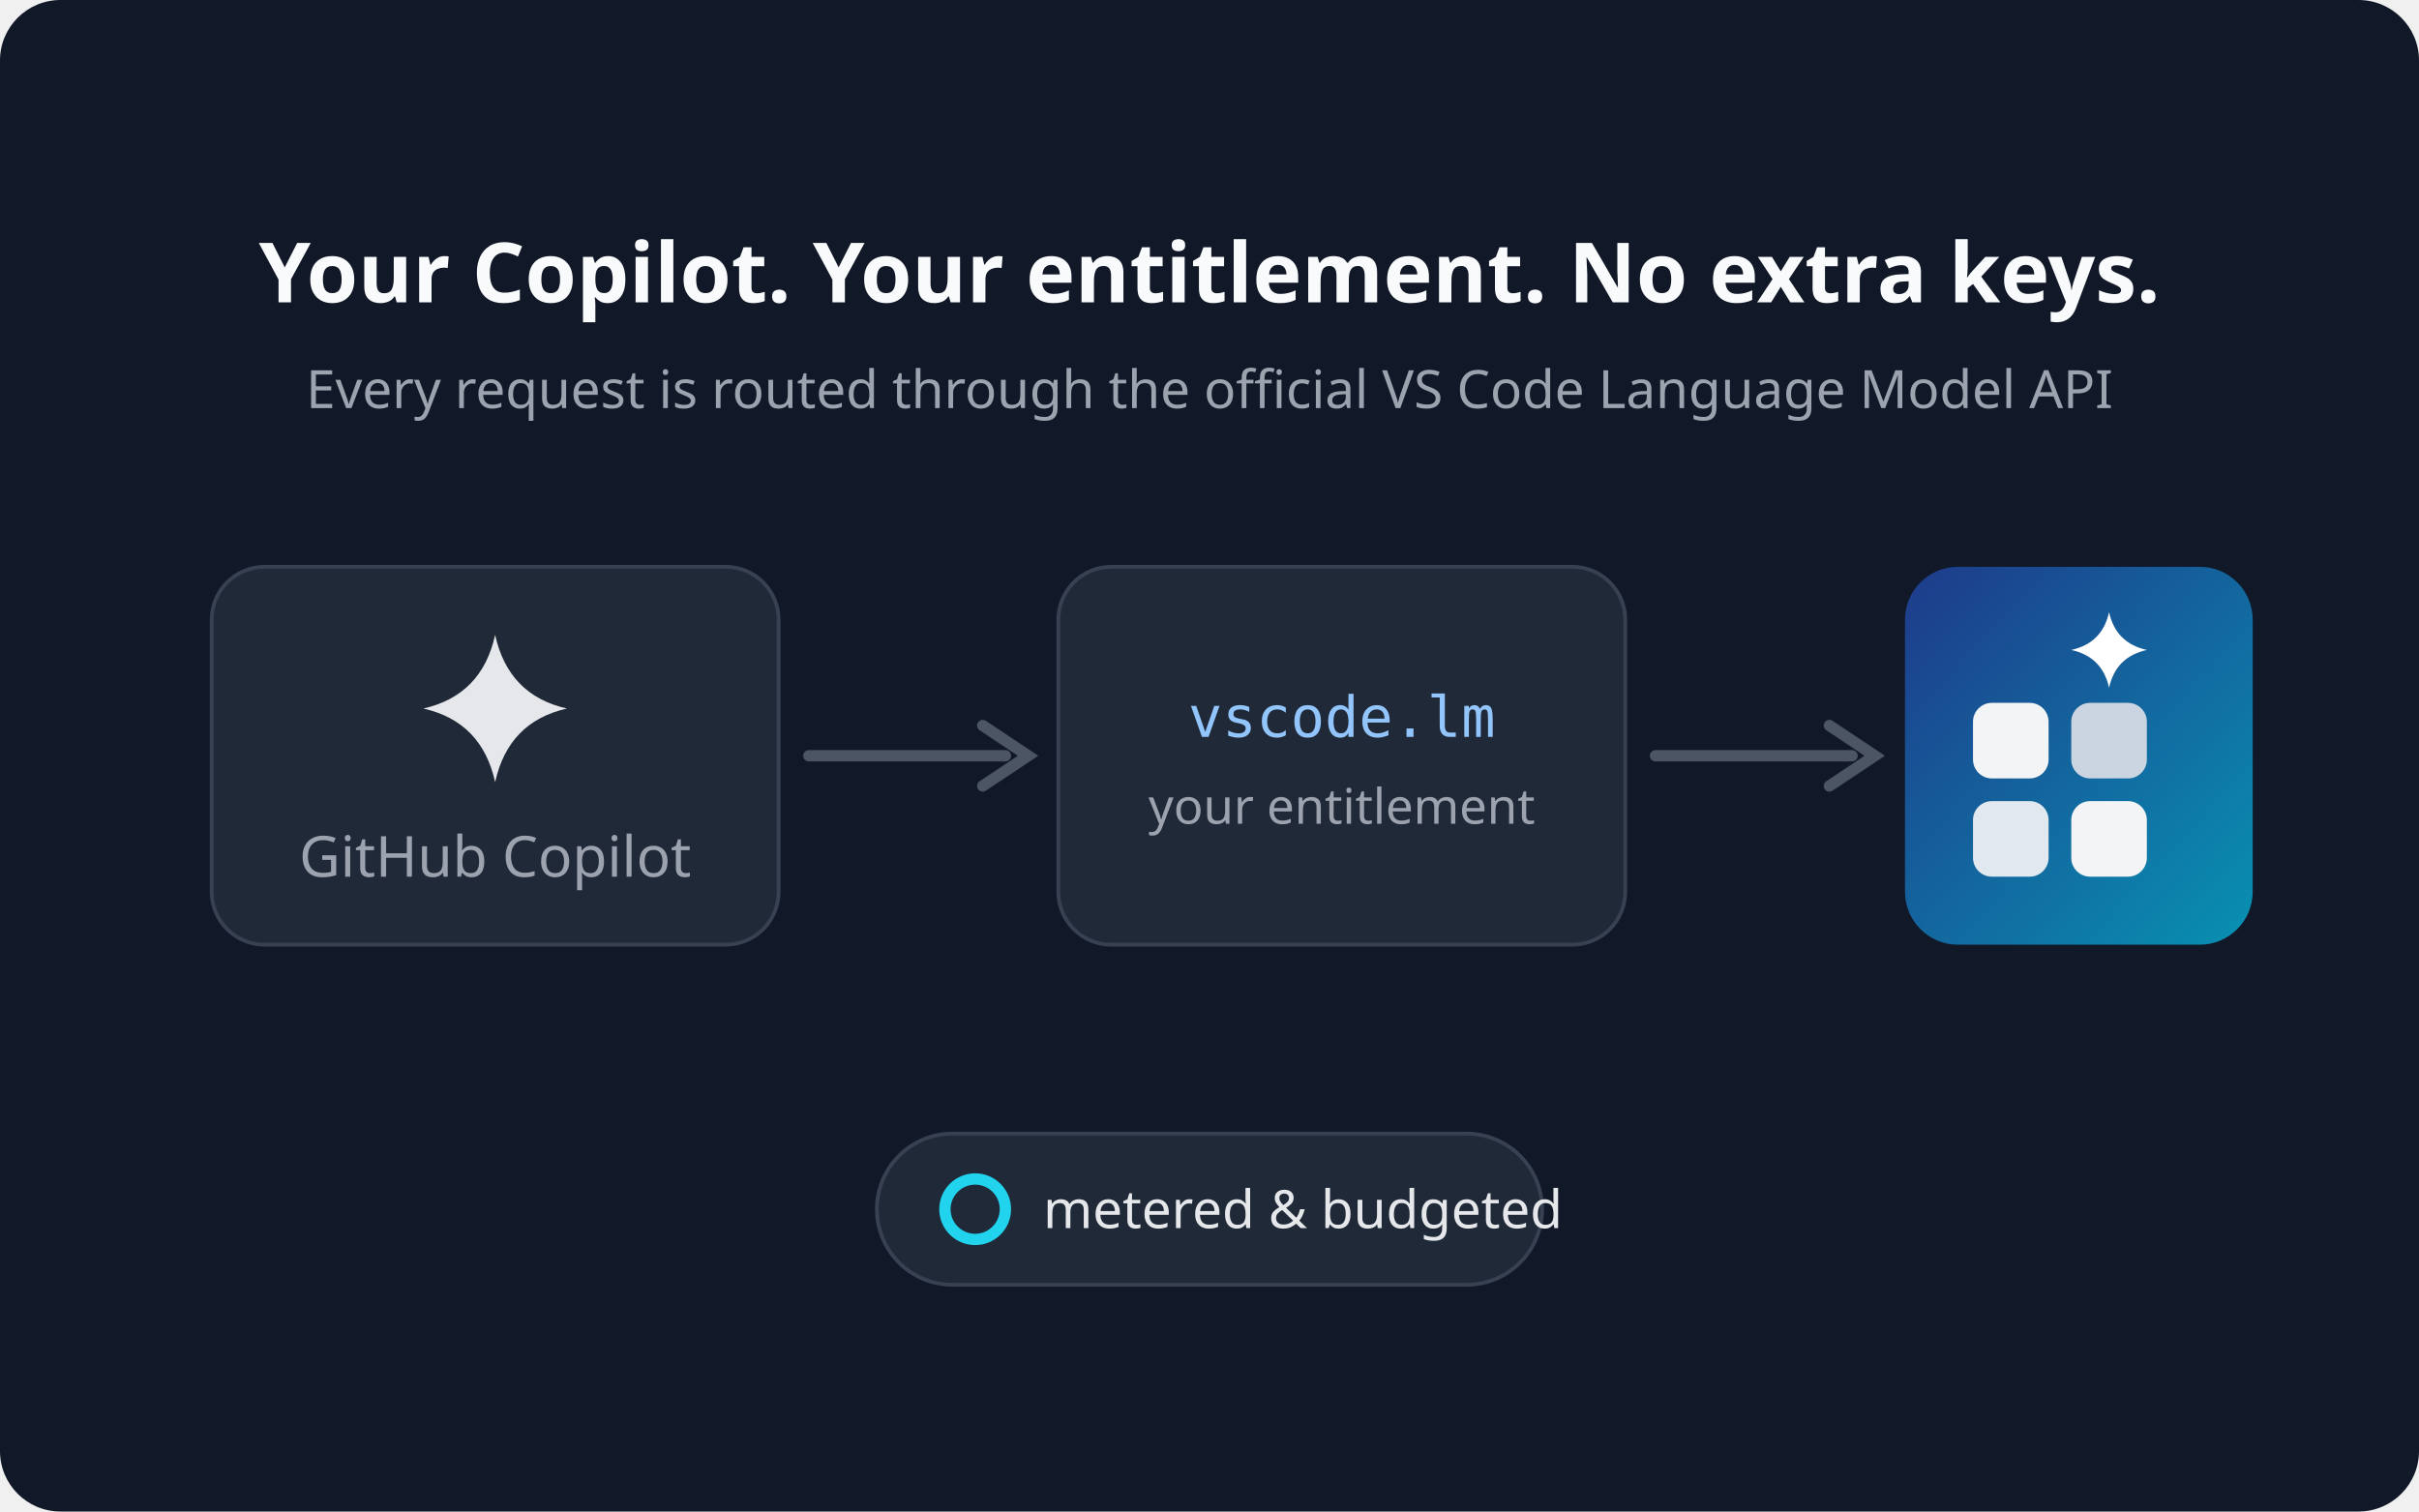
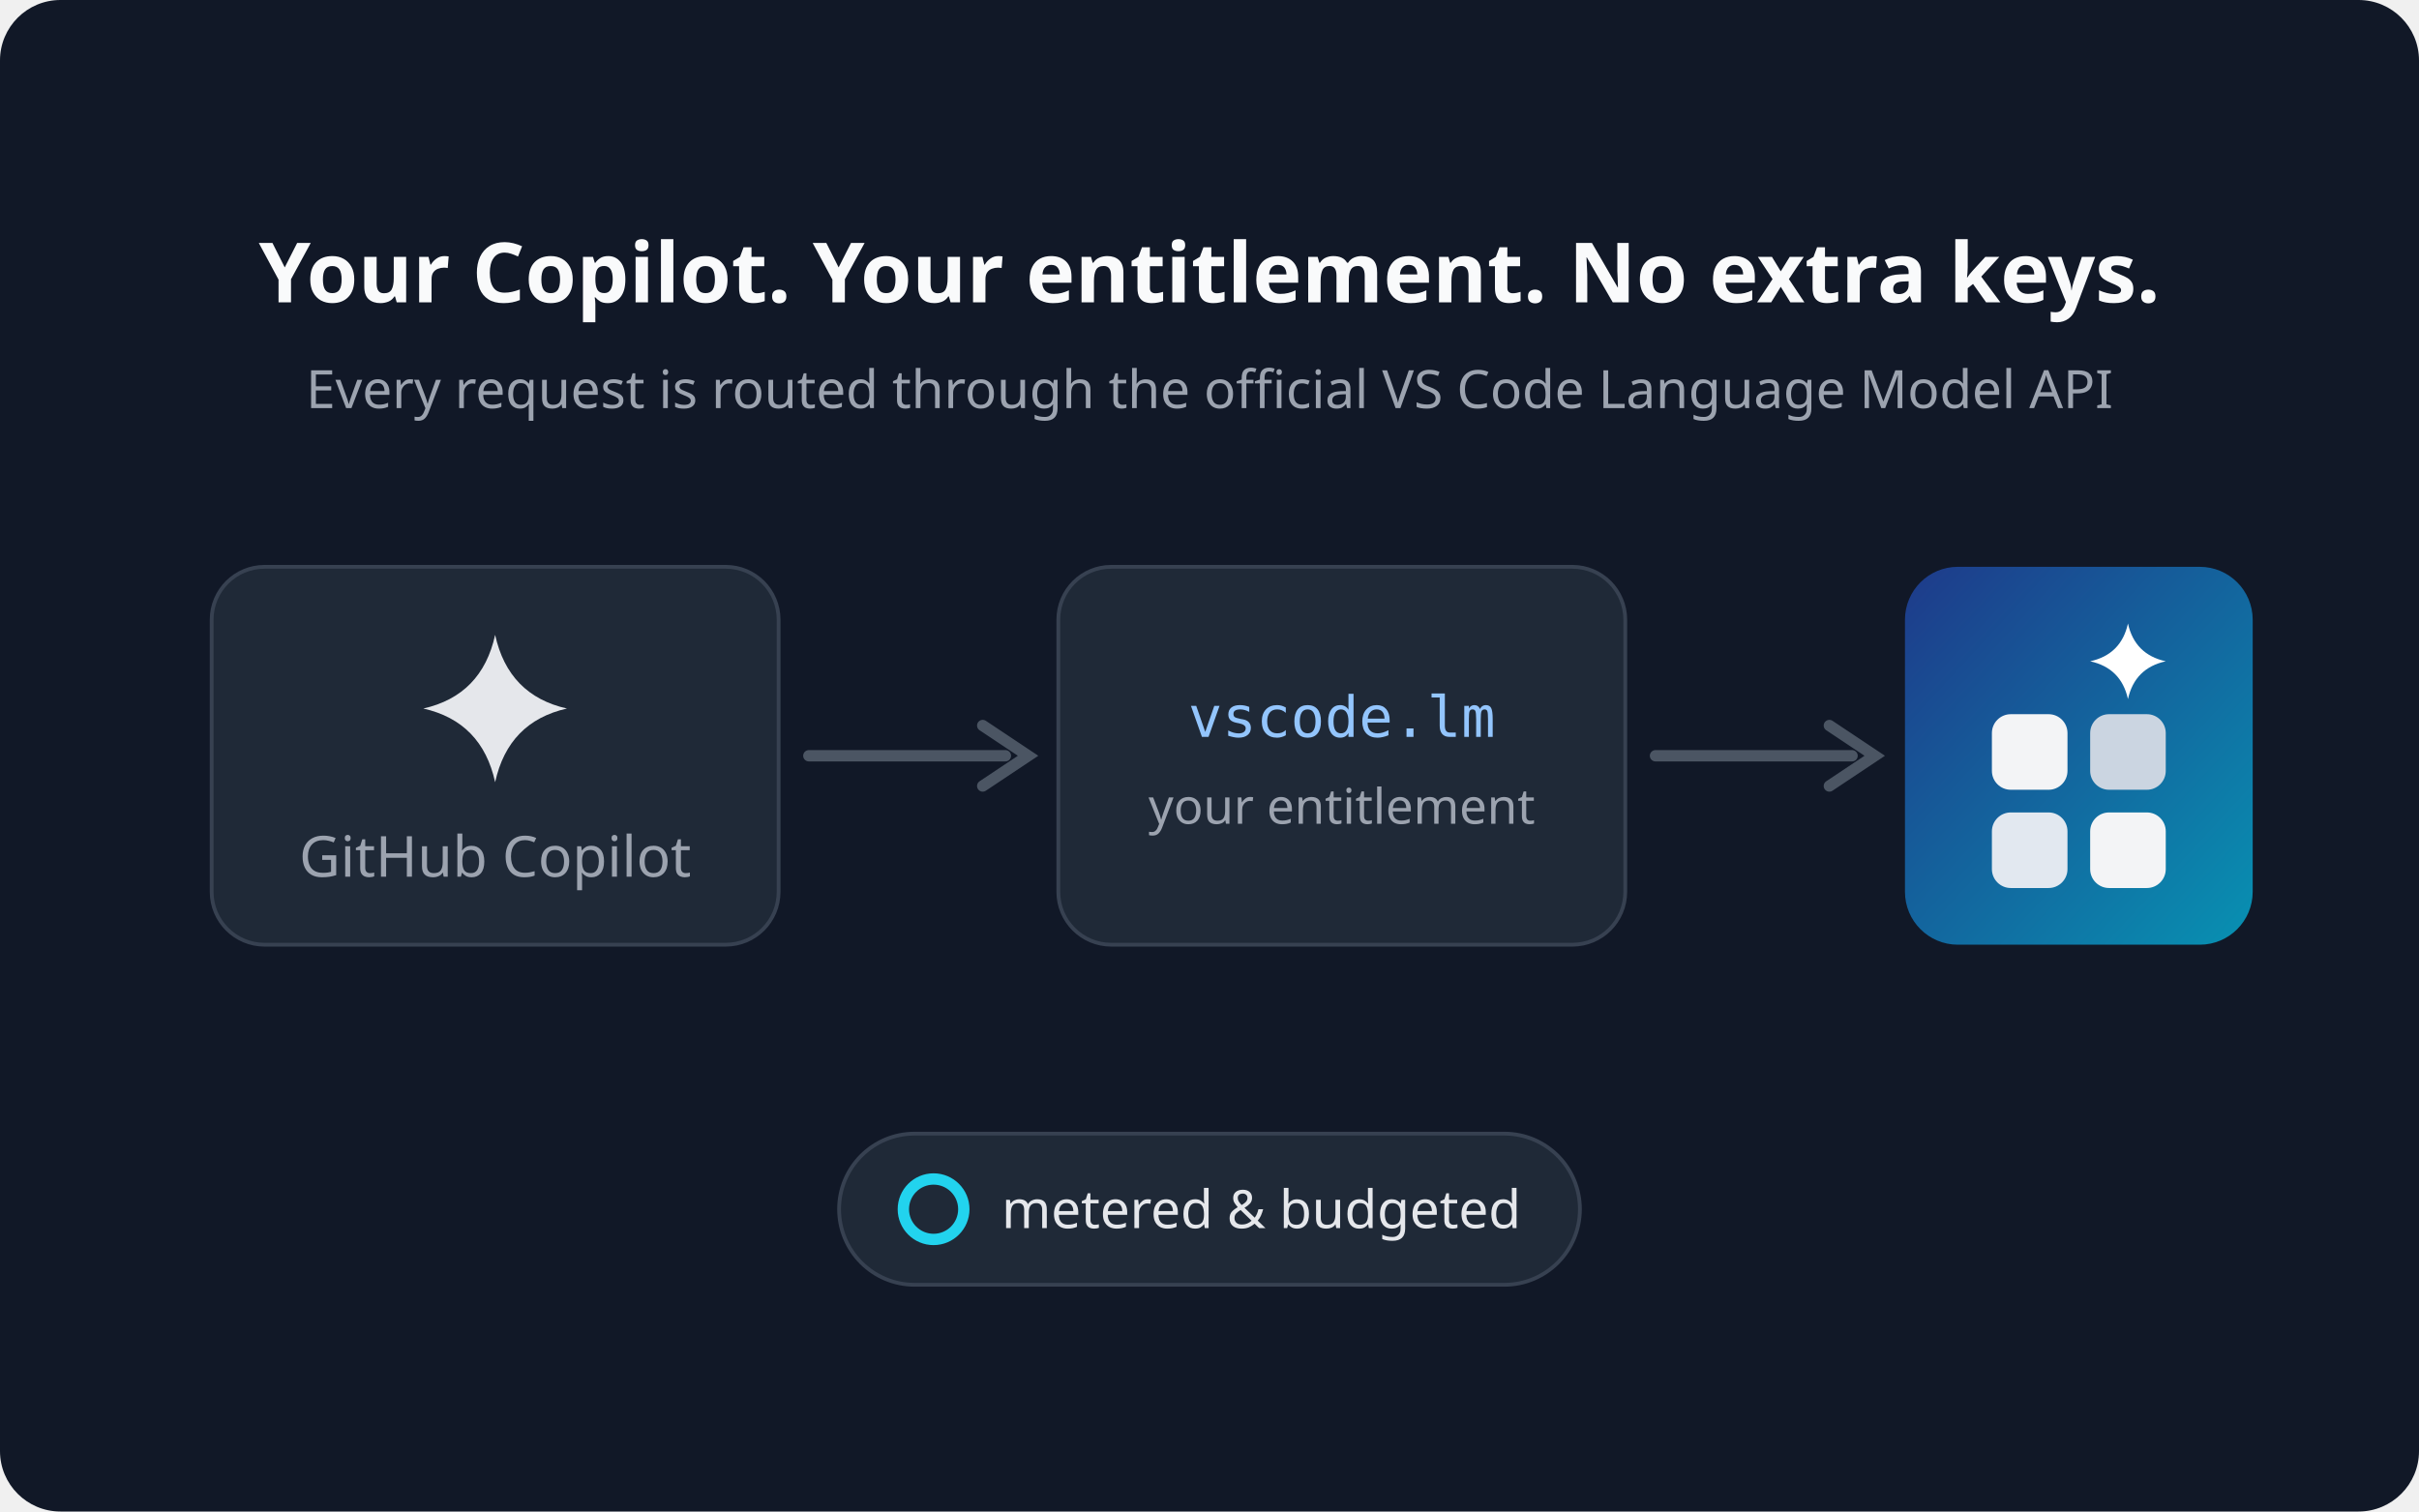
<svg xmlns="http://www.w3.org/2000/svg" width="640" height="400" viewBox="0 0 640 400">
  <defs>
    <linearGradient id="bg" x1="0" y1="0" x2="1" y2="1">
      <stop offset="0" stop-color="#1e3a8a" />
      <stop offset="1" stop-color="#0891b2" />
    </linearGradient>
  </defs>
  <rect width="640" height="400" rx="16" fill="#111827" />
  <rect x="56" y="150" width="150" height="100" rx="14" fill="#1f2937" stroke="#374151" />
  <path d="M131 168 Q134.5 184 150 187.5 Q134.5 191 131 207 Q127.5 191 112 187.5 Q127.5 184 131 168 Z" fill="#e5e7eb" />
  <text x="131" y="232" font-family="system-ui,sans-serif" font-size="15" fill="#9ca3af" text-anchor="middle">GitHub Copilot</text>
  <path d="M214 200 H266" stroke="#4b5563" stroke-width="3" stroke-linecap="round" />
  <path d="M260 192 L272 200 L260 208" fill="none" stroke="#4b5563" stroke-width="3" stroke-linecap="round" />
  <rect x="280" y="150" width="150" height="100" rx="14" fill="#1f2937" stroke="#374151" />
  <text x="355" y="195" font-family="ui-monospace,monospace" font-size="15" fill="#93c5fd" text-anchor="middle">vscode.lm</text>
  <text x="355" y="218" font-family="system-ui,sans-serif" font-size="13" fill="#9ca3af" text-anchor="middle">your entitlement</text>
  <path d="M438 200 H490" stroke="#4b5563" stroke-width="3" stroke-linecap="round" />
  <path d="M484 192 L496 200 L484 208" fill="none" stroke="#4b5563" stroke-width="3" stroke-linecap="round" />
  <rect x="504" y="150" width="92" height="100" rx="14" fill="url(#bg)" />
-   <rect x="522" y="186" width="20" height="20" rx="5" fill="#f3f4f6" />
-   <rect x="548" y="186" width="20" height="20" rx="5" fill="#cbd5e1" />
-   <rect x="522" y="212" width="20" height="20" rx="5" fill="#e2e8f0" />
-   <rect x="548" y="212" width="20" height="20" rx="5" fill="#f3f4f6" />
-   <path d="M558 162 Q559.8 170.2 568 172 Q559.8 173.8 558 182 Q556.2 173.8 548 172 Q556.2 170.2 558 162 Z" fill="#fff" />
+   <rect x="527" y="189" width="20" height="20" rx="5" fill="#f3f4f6" />
+   <rect x="553" y="189" width="20" height="20" rx="5" fill="#cbd5e1" />
+   <rect x="527" y="215" width="20" height="20" rx="5" fill="#e2e8f0" />
+   <rect x="553" y="215" width="20" height="20" rx="5" fill="#f3f4f6" />
+   <path d="M563 165 Q564.8 173.2 573 175 Q564.8 176.8 563 185 Q561.2 176.8 553 175 Q561.2 173.2 563 165 Z" fill="#fff" />
  <text x="320" y="80" font-family="system-ui,sans-serif" font-size="22" font-weight="600" fill="#f9fafb" text-anchor="middle">Your Copilot. Your entitlement. No extra keys.</text>
  <text x="320" y="108" font-family="system-ui,sans-serif" font-size="14" fill="#9ca3af" text-anchor="middle">Every request is routed through the official VS Code Language Model API</text>
-   <rect x="232" y="300" width="176" height="40" rx="20" fill="#1f2937" stroke="#374151" />
-   <circle cx="258" cy="320" r="8" fill="none" stroke="#22d3ee" stroke-width="3" />
-   <text x="276" y="325" font-family="system-ui,sans-serif" font-size="14" fill="#e5e7eb">metered &amp; budgeted</text>
+   <rect x="222" y="300" width="196" height="40" rx="20" fill="#1f2937" stroke="#374151" />
+   <circle cx="247" cy="320" r="8" fill="none" stroke="#22d3ee" stroke-width="3" />
+   <text x="265" y="325" font-family="system-ui,sans-serif" font-size="14" fill="#e5e7eb">metered &amp; budgeted</text>
</svg>
